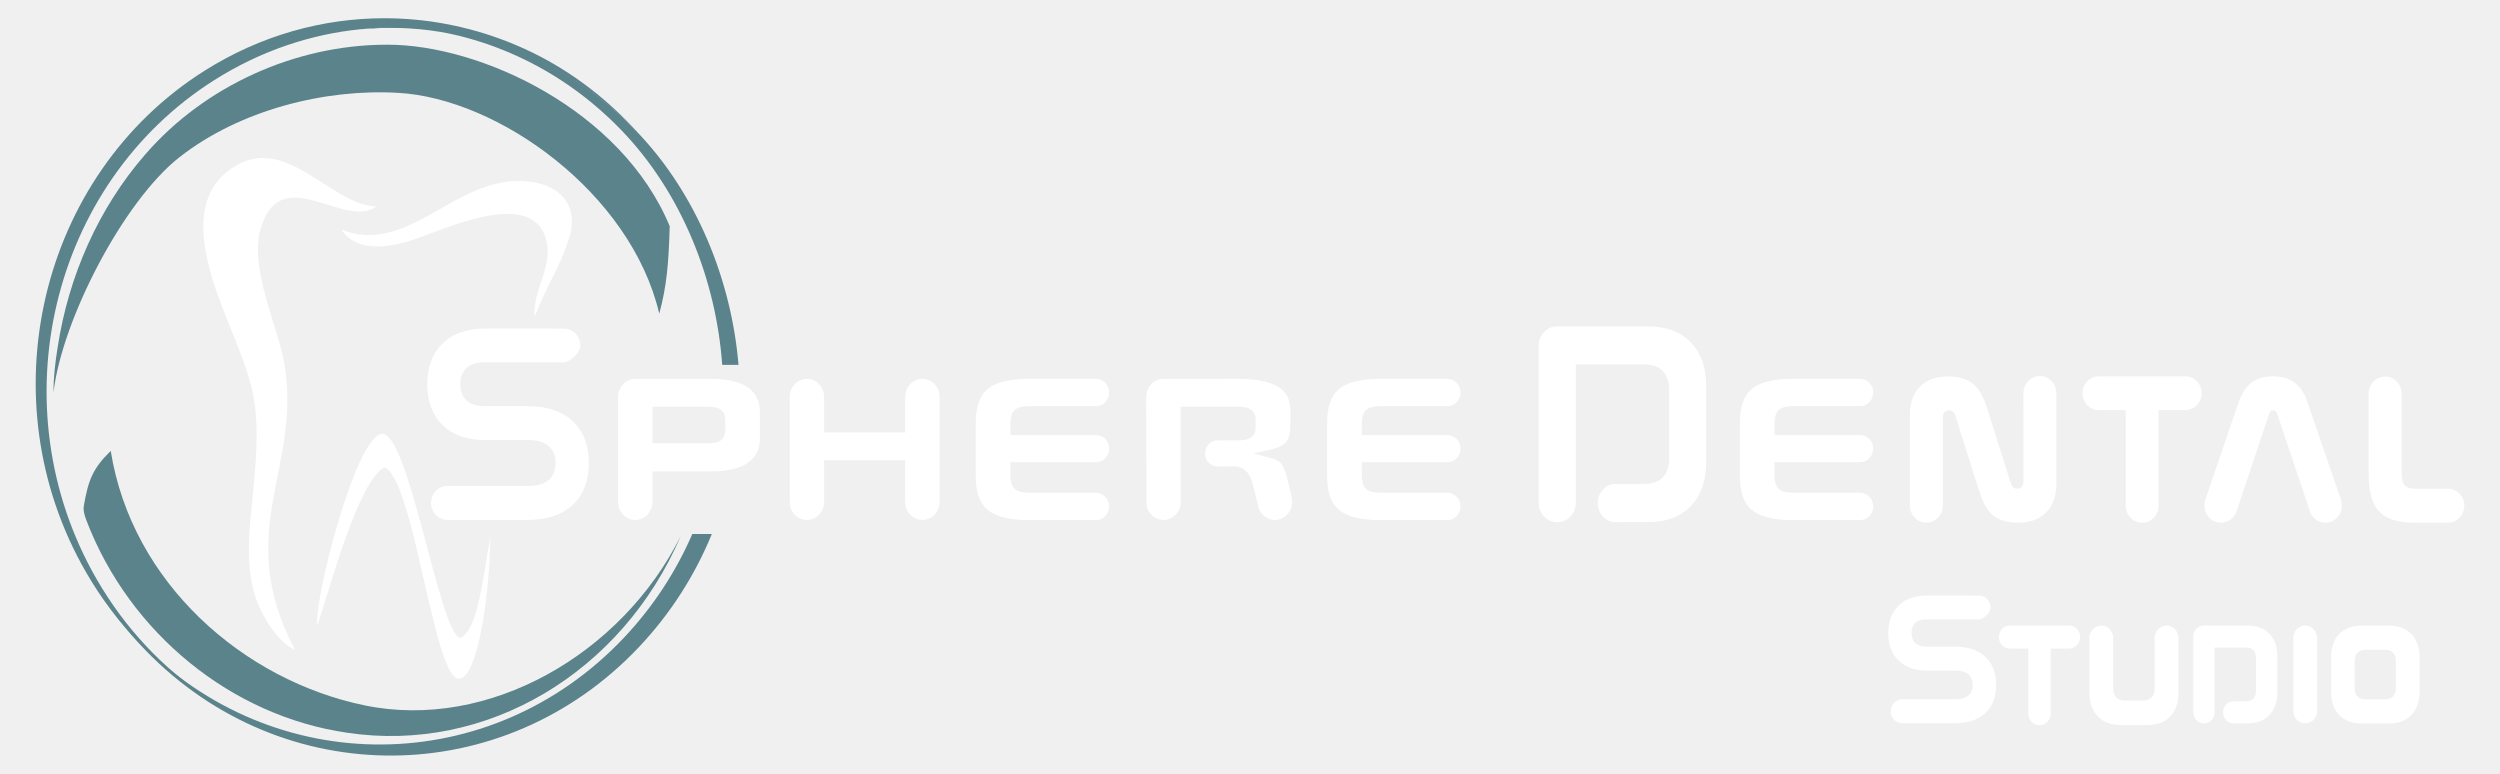
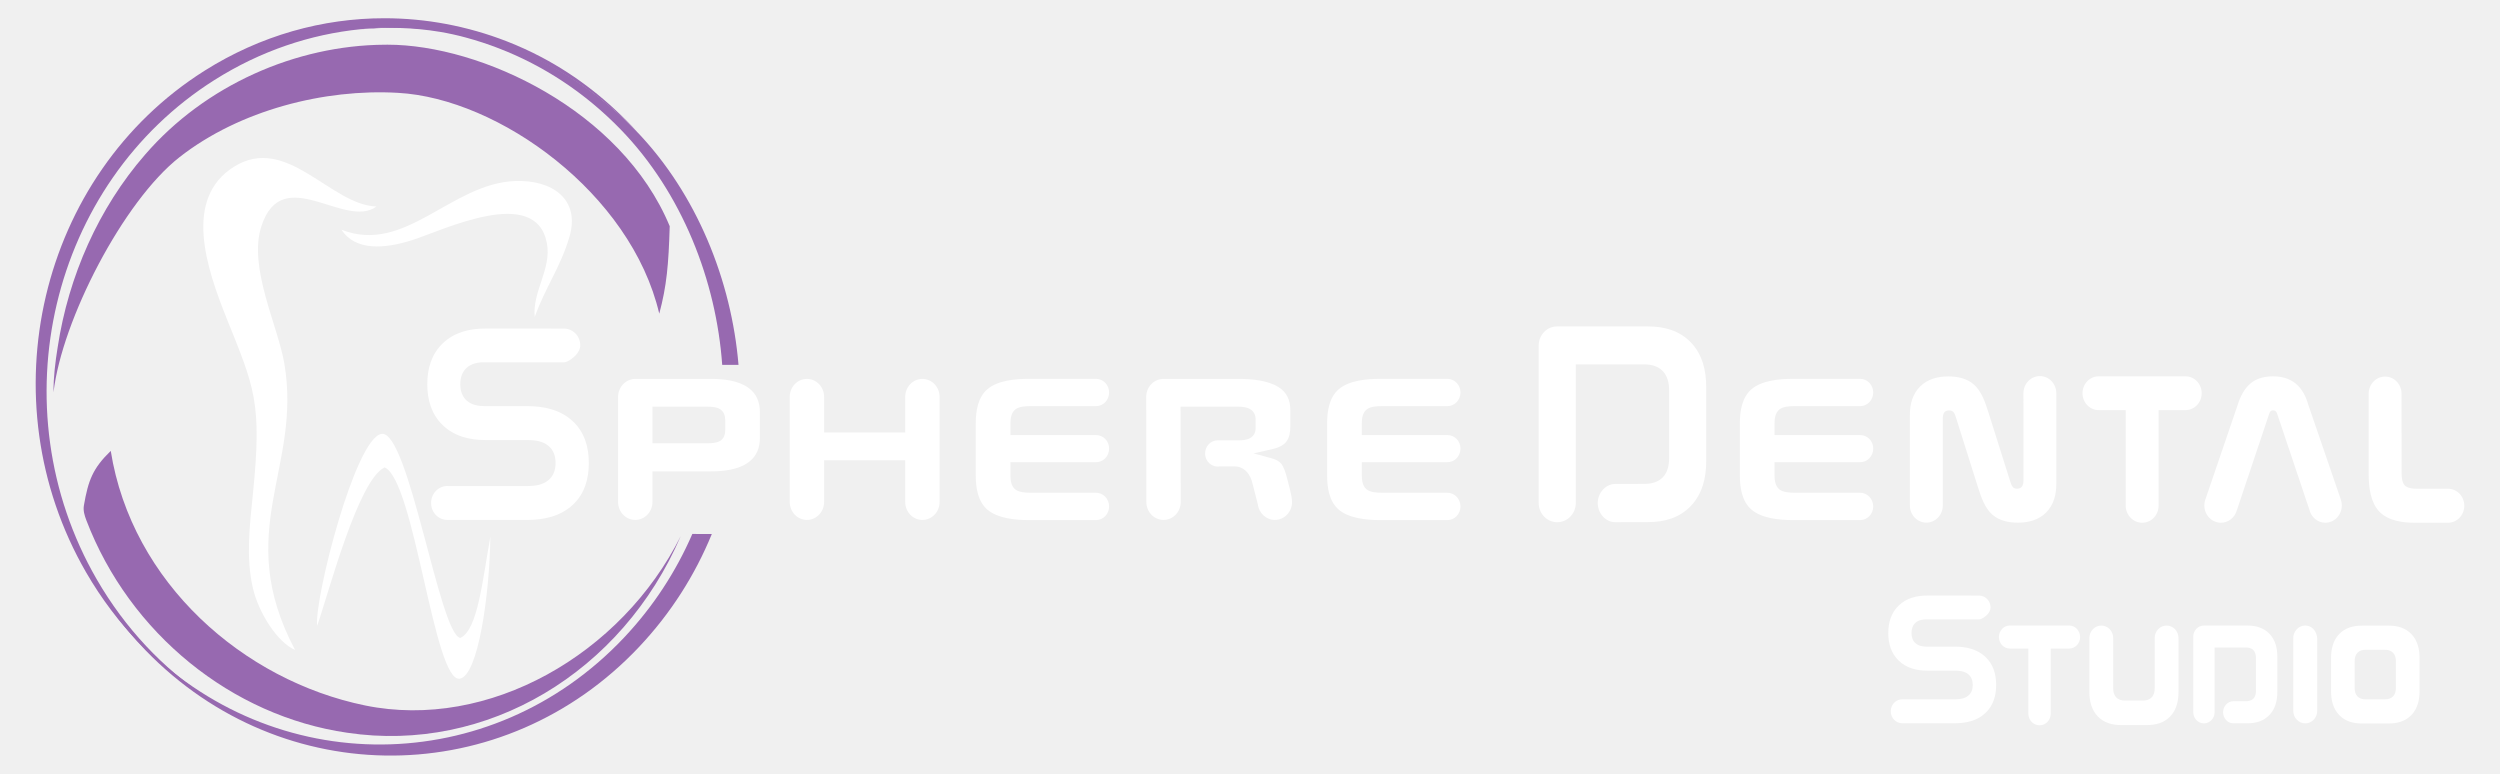
<svg xmlns="http://www.w3.org/2000/svg" version="1.1" id="Logo_1_" x="0px" y="0px" width="210px" height="65px" viewBox="0 0 210 65" enable-background="new 0 0 210 65" xml:space="preserve">
+   <rect id="Background" display="none" fill="#7F7777" width="210" height="65" />
+   <g id="Esfera_2_">
+     <path fill="#9769B0" d="M30.319,2.461c2.209-0.209,4.439-0.15,6.629,0.213c0.731,0.123,1.451,0.28,2.165,0.475   c0.952,0.258,1.896,0.564,2.823,0.926c3.717,1.44,7.203,3.709,10.209,6.809c5.172,5.336,8.022,12.736,8.52,19.766h1.369v-0.01   c-0.585-7.003-3.473-14.357-8.631-19.679c-3.963-4.088-8.751-6.754-13.796-8.002C38.6,2.709,37.578,2.52,36.547,2.4   c-0.936-0.102-1.879-0.152-2.818-0.152C32.592,2.248,31.452,2.32,30.319,2.461" />
+     <path fill="#9769B0" d="M17.163,5.953C3.305,14.71-1.146,33.562,7.223,48.061c2.594,4.492,6.113,8.039,10.146,10.535   c-3.66-2.447-6.85-5.787-9.248-9.941C-0.213,34.215,4.217,15.438,18.02,6.718c7.725-4.882,16.742-5.579,24.652-2.716   c0.988,0.357,1.961,0.771,2.912,1.24c2.926,1.451,5.588,3.443,7.908,5.809c-2.305-2.533-5.008-4.664-7.994-6.242   c-0.967-0.51-1.957-0.961-2.968-1.353c-3.271-1.267-6.743-1.924-10.242-1.924C27.127,1.532,21.901,2.959,17.163,5.953" />
+     <path fill="#9769B0" d="M58.155,44.855C56.79,48,54.88,50.949,52.427,53.55c-11.183,11.867-29.442,12-40.782,0.302   c-0.793-0.816-1.53-1.672-2.211-2.556c0.844,1.164,1.776,2.281,2.802,3.34c11.529,11.894,30.089,11.759,41.457-0.305   c2.672-2.834,4.7-6.052,6.1-9.474l-1.365-0.004h-0.273V44.855z" />
+     <path fill="#9769B0" d="M32.313,3.756c-7.467,0.045-15.09,3.409-20.122,9.229C8.286,17.467,5.752,23.192,4.844,29.17   c-0.2,1.239-0.358,2.52-0.348,3.781c0.712-6.08,5.869-16.049,10.572-19.74c5.059-3.969,12.211-5.77,18.361-5.412   c8.475,0.466,19.586,8.453,21.949,18.55c0.627-2.337,0.783-4.124,0.878-7.348c-4.047-9.75-15.87-15.247-23.691-15.247   C32.48,3.754,32.397,3.755,32.313,3.756" />
+     <path fill="#9769B0" d="M7.047,42.459c-0.075,0.424,0.057,0.842,0.203,1.234c3.637,9.524,12.221,16.459,21.921,17.858   c11.716,1.755,23.095-5.057,28.015-16.532c-4.976,9.967-16.168,16.362-26.52,14.239c-10.227-2.098-19.6-10.299-21.363-21.383   C7.792,39.342,7.412,40.348,7.047,42.459" />
+   </g>
  <g id="Logo_3_">
    <g id="Letras_2_">
-       <path fill-rule="evenodd" clip-rule="evenodd" fill="#FFFFFF" d="M193.983,42.795l-2.676-7.967    c-0.029-0.096-0.075-0.213-0.145-0.279c-0.064-0.059-0.14-0.08-0.223-0.08c-0.08,0-0.146,0.016-0.212,0.08    c-0.065,0.061-0.11,0.191-0.134,0.277l-0.004,0.01l-2.691,8.021c-0.172,0.623-0.718,1.053-1.338,1.053    c-0.77,0-1.393-0.654-1.393-1.457c0-0.193,0.037-0.383,0.108-0.561l2.698-7.895c0.215-0.68,0.551-1.363,1.102-1.812    c0.531-0.431,1.202-0.572,1.863-0.572c0.68,0,1.345,0.158,1.893,0.6c0.547,0.447,0.872,1.09,1.064,1.775l2.734,7.965    c0.059,0.16,0.086,0.334,0.086,0.506c0,0.801-0.619,1.451-1.385,1.451C194.69,43.91,194.132,43.447,193.983,42.795" />
-       <path fill-rule="evenodd" clip-rule="evenodd" fill="#FFFFFF" d="M205.635,41.053c0.756,0,1.366,0.641,1.366,1.43    c0,0.787-0.612,1.426-1.366,1.426h-2.799c-1.001,0-2.227-0.158-2.97-0.932c-0.743-0.777-0.897-2.053-0.897-3.104    c0-2.266-0.002-4.531-0.002-6.796c0-0.8,0.617-1.444,1.382-1.444c0.763,0,1.382,0.645,1.382,1.444    c0,2.216,0.002,4.431,0.002,6.646c0,0.324,0.033,0.812,0.267,1.051c0.238,0.244,0.706,0.281,1.021,0.281    C203.891,41.055,204.762,41.053,205.635,41.053" />
-       <path fill-rule="evenodd" clip-rule="evenodd" fill="#FFFFFF" d="M157.35,42.541c0,0.633-0.49,1.146-1.095,1.146h-5.691    c-1.068,0-2.573-0.137-3.439-0.877c-0.796-0.68-0.976-1.834-0.976-2.85v-4.43c0-1.012,0.186-2.156,0.976-2.834    c0.866-0.744,2.367-0.871,3.439-0.871h5.691c0.604-0.002,1.095,0.513,1.095,1.146c0,0.632-0.49,1.146-1.095,1.146h-5.526    c-0.391,0-0.949,0.024-1.271,0.289c-0.326,0.27-0.397,0.738-0.397,1.15v0.992h7.195c0.604,0,1.095,0.5,1.095,1.133    c0,0.648-0.512,1.164-1.131,1.145h-7.159v1.109c0,0.408,0.065,0.896,0.394,1.166c0.318,0.262,0.887,0.289,1.275,0.289h5.49    C156.838,41.377,157.35,41.893,157.35,42.541" />
-       <path fill-rule="evenodd" clip-rule="evenodd" fill="#FFFFFF" d="M132.365,30.607l0.002,11.645c0,0.896-0.706,1.615-1.56,1.615    c-0.855,0-1.555-0.725-1.557-1.617l-0.001-1.426V29.033c0-0.891,0.69-1.613,1.542-1.613h7.656c1.328,0,2.619,0.336,3.584,1.34    c0.969,1.002,1.291,2.35,1.291,3.738v6.258c0,1.393-0.328,2.734-1.291,3.746c-0.965,1.014-2.248,1.355-3.584,1.355l-2.773,0.006    c-0.82,0-1.463-0.766-1.463-1.605c0-0.855,0.66-1.609,1.49-1.609l2.42-0.002c0.559,0,1.141-0.125,1.553-0.551    c0.411-0.424,0.533-1.023,0.533-1.607v-5.697c0-0.591-0.125-1.197-0.539-1.627c-0.414-0.428-0.985-0.557-1.547-0.557H132.365z" />
-       <path fill-rule="evenodd" clip-rule="evenodd" fill="#FFFFFF" d="M172.731,40.67c0,0.896-0.225,1.744-0.855,2.379    c-0.643,0.645-1.504,0.855-2.371,0.855c-0.759,0-1.553-0.152-2.149-0.676c-0.631-0.553-0.952-1.486-1.202-2.281l-1.792-5.682    c-0.056-0.182-0.149-0.514-0.274-0.652c-0.096-0.105-0.229-0.137-0.362-0.137c-0.146,0-0.298,0.031-0.398,0.152    c-0.109,0.135-0.134,0.342-0.134,0.512c0,2.439,0,4.879,0,7.32c0,0.797-0.619,1.443-1.382,1.443s-1.383-0.646-1.383-1.443v-7.629    c0-0.891,0.228-1.734,0.858-2.361c0.643-0.641,1.505-0.85,2.369-0.85c0.76,0,1.552,0.156,2.148,0.679    c0.631,0.552,0.953,1.485,1.204,2.28l1.791,5.672c0.058,0.182,0.15,0.525,0.277,0.664c0.094,0.104,0.227,0.135,0.362,0.135    c0.148,0,0.293-0.037,0.393-0.162c0.111-0.139,0.139-0.344,0.139-0.518c0-2.445-0.002-4.889-0.002-7.334    c0-0.798,0.619-1.444,1.381-1.444c0.764,0,1.381,0.646,1.381,1.444C172.729,35.582,172.731,38.127,172.731,40.67" />
-       <path fill-rule="evenodd" clip-rule="evenodd" fill="#FFFFFF" d="M53.393,31.828c-0.811-0.012-1.475,0.672-1.475,1.521v8.816    c0,0.832,0.646,1.51,1.445,1.51c0.797,0,1.443-0.678,1.443-1.51v-2.57h4.951c1.012,0,2.25-0.135,3.104-0.754    c0.691-0.502,0.97-1.207,0.97-2.074v-2.129c0-0.864-0.277-1.566-0.968-2.065c-0.856-0.616-2.097-0.745-3.106-0.745H53.393z     M54.807,34.162h4.609c0.34,0,0.799,0.023,1.092,0.223c0.303,0.205,0.412,0.551,0.412,0.914v0.826c0,0.359-0.109,0.707-0.41,0.9    c-0.289,0.189-0.759,0.211-1.094,0.211h-4.609V34.162z" />
-       <path fill-rule="evenodd" clip-rule="evenodd" fill="#FFFFFF" d="M122.68,42.541c0,0.633-0.492,1.146-1.095,1.146h-5.691    c-1.07,0-2.575-0.137-3.44-0.877c-0.795-0.68-0.975-1.834-0.975-2.85v-4.43c0-1.012,0.186-2.156,0.975-2.834    c0.867-0.744,2.369-0.871,3.44-0.871h5.691c0.603-0.002,1.095,0.513,1.095,1.146c0,0.632-0.492,1.146-1.095,1.146h-5.526    c-0.392,0-0.951,0.024-1.271,0.289c-0.328,0.27-0.396,0.738-0.396,1.15v0.992h7.194c0.603,0,1.095,0.5,1.095,1.133    c0,0.648-0.512,1.164-1.133,1.145h-7.156v1.109c0,0.408,0.065,0.896,0.393,1.166c0.318,0.262,0.887,0.289,1.275,0.289h5.488    C122.168,41.377,122.68,41.893,122.68,42.541" />
-       <path fill-rule="evenodd" clip-rule="evenodd" fill="#FFFFFF" d="M99.182,42.164c0.002,0.834-0.648,1.51-1.443,1.51    c-0.794,0-1.434-0.662-1.445-1.486l-0.012-8.873c0.014-0.844,0.688-1.518,1.496-1.486l6.275-0.002c1.044,0,2.43,0.109,3.345,0.69    c0.69,0.438,0.988,1.079,0.988,1.921v1.402c0,0.43-0.067,0.936-0.345,1.275c-0.284,0.354-0.773,0.527-1.189,0.619l-1.555,0.348    l1.537,0.42c0.271,0.072,0.557,0.197,0.756,0.412c0.221,0.236,0.381,0.73,0.469,1.043c0.135,0.566,0.474,1.664,0.474,2.207    c0,0.834-0.647,1.51-1.444,1.51c-0.734,0-1.342-0.572-1.433-1.318l-0.429-1.676c-0.083-0.393-0.242-0.775-0.521-1.068    c-0.273-0.283-0.609-0.434-0.996-0.434h-1.26c-0.639,0.105-1.221-0.408-1.221-1.088c0-0.609,0.471-1.102,1.054-1.102    c0.581,0,1.162,0.002,1.743,0.002c0.325,0,0.721-0.029,1.006-0.203c0.293-0.172,0.441-0.473,0.441-0.826v-0.732    c0-0.359-0.145-0.662-0.441-0.848c-0.289-0.182-0.676-0.219-1.006-0.219h-4.859L99.182,42.164z" />
-       <path fill-rule="evenodd" clip-rule="evenodd" fill="#FFFFFF" d="M93.165,42.541c0,0.633-0.491,1.146-1.095,1.146h-5.69    c-1.068,0-2.574-0.137-3.439-0.877c-0.797-0.68-0.977-1.834-0.977-2.85v-4.43c0-1.012,0.186-2.156,0.977-2.834    c0.865-0.744,2.368-0.871,3.439-0.871h5.69c0.604-0.002,1.095,0.513,1.095,1.146c0,0.632-0.491,1.146-1.095,1.146h-5.524    c-0.393,0-0.953,0.024-1.271,0.289c-0.328,0.27-0.398,0.738-0.398,1.15v0.992h7.194c0.604,0,1.095,0.5,1.095,1.133    c0,0.648-0.512,1.164-1.131,1.145h-7.158v1.109c0,0.408,0.064,0.896,0.393,1.166c0.319,0.262,0.888,0.289,1.277,0.289h5.488    C92.653,41.377,93.165,41.893,93.165,42.541" />
-       <path fill-rule="evenodd" clip-rule="evenodd" fill="#FFFFFF" d="M69.226,42.164c0,0.834-0.647,1.51-1.444,1.51    c-0.798,0-1.444-0.676-1.444-1.51v-8.771c-0.028-0.857,0.626-1.566,1.444-1.566c0.797,0,1.444,0.676,1.444,1.51v2.99h6.812V33.39    c-0.026-0.856,0.626-1.563,1.443-1.563c0.798,0,1.445,0.676,1.445,1.51v8.828c0,0.834-0.647,1.51-1.445,1.51    c-0.797,0-1.443-0.676-1.443-1.51V38.66h-6.812V42.164z" />
-       <path fill-rule="evenodd" clip-rule="evenodd" fill="#FFFFFF" d="M48.741,29.012c0-0.803-0.637-1.428-1.406-1.412l-6.574-0.002    c-1.303-0.002-2.598,0.304-3.58,1.253c-0.941,0.911-1.289,2.112-1.289,3.43c0,1.313,0.35,2.513,1.289,3.425    c0.98,0.949,2.277,1.258,3.58,1.258h3.604c0.572,0,1.207,0.094,1.674,0.461c0.455,0.359,0.63,0.889,0.63,1.469    c0,0.578-0.179,1.1-0.628,1.459c-0.469,0.377-1.101,0.473-1.676,0.473h-6.727l-0.006-0.002c-0.775-0.029-1.42,0.611-1.42,1.426    c0,0.803,0.623,1.434,1.391,1.424h6.682c1.369,0,2.78-0.289,3.83-1.27c0.986-0.922,1.346-2.156,1.346-3.51    c0-1.352-0.359-2.588-1.346-3.51c-1.05-0.98-2.461-1.27-3.83-1.27h-3.588c-0.518,0-1.073-0.099-1.483-0.455    c-0.399-0.35-0.55-0.849-0.55-1.378c0-0.536,0.146-1.04,0.548-1.397c0.409-0.361,0.974-0.465,1.485-0.45h6.695    c0.297,0,0.811-0.411,1.003-0.63C48.581,29.588,48.741,29.312,48.741,29.012" />
-       <path fill-rule="evenodd" clip-rule="evenodd" fill="#FFFFFF" d="M181.325,34.449l-0.002,8.004    c0.008,0.807-0.607,1.457-1.379,1.457c-0.764,0-1.383-0.648-1.383-1.445v-8.016c-0.758,0-1.518,0-2.275,0    c-0.748,0-1.357-0.635-1.357-1.418c0-0.785,0.609-1.42,1.357-1.42c2.434,0,4.865,0,7.3,0c0.748,0,1.356,0.635,1.356,1.42    c0,0.783-0.608,1.418-1.356,1.418C182.831,34.449,182.079,34.449,181.325,34.449" />
-       <path fill-rule="evenodd" clip-rule="evenodd" fill="#FFFFFF" d="M167.677,57.535c0-0.914-0.245-1.742-0.907-2.363    c-0.703-0.658-1.648-0.854-2.565-0.854h-2.364c-0.327,0-0.678-0.061-0.937-0.285c-0.247-0.217-0.339-0.527-0.339-0.855    c0-0.332,0.09-0.648,0.339-0.869c0.257-0.227,0.614-0.289,0.937-0.281h4.41c0.218,0,0.569-0.275,0.71-0.438    c0.136-0.154,0.244-0.352,0.244-0.566c0-0.566-0.449-1.008-0.991-0.996l-4.33-0.002c-0.875,0-1.744,0.207-2.4,0.844    c-0.635,0.613-0.87,1.424-0.87,2.309s0.237,1.691,0.87,2.307c0.656,0.637,1.525,0.846,2.4,0.846h2.374    c0.362,0,0.769,0.057,1.063,0.291c0.283,0.223,0.389,0.553,0.389,0.914c0,0.359-0.107,0.682-0.389,0.906    c-0.295,0.238-0.7,0.297-1.063,0.297h-4.433c-0.549-0.02-1.003,0.432-1.003,1.006c0,0.566,0.44,1.012,0.981,1.006h4.401    c0.917,0,1.862-0.195,2.565-0.854C167.434,59.277,167.677,58.447,167.677,57.535" />
-       <path fill-rule="evenodd" clip-rule="evenodd" fill="#FFFFFF" d="M197.792,55.531v2.264c0,0.258,0.056,0.514,0.233,0.699    c0.182,0.189,0.422,0.248,0.671,0.248h1.653c0.25,0,0.49-0.059,0.671-0.248c0.179-0.186,0.235-0.441,0.235-0.699v-2.264    c0-0.256-0.057-0.51-0.235-0.697c-0.181-0.191-0.421-0.25-0.671-0.25h-1.653c-0.249,0-0.489,0.059-0.671,0.25    C197.848,55.021,197.792,55.275,197.792,55.531 M198.392,52.553h2.264c0.704,0,1.392,0.176,1.903,0.711    c0.512,0.537,0.682,1.256,0.682,1.992v2.818c0,0.734-0.17,1.453-0.682,1.988c-0.512,0.537-1.199,0.711-1.903,0.711h-2.264    c-0.705,0-1.394-0.174-1.903-0.711c-0.513-0.535-0.68-1.254-0.68-1.988v-2.818c0-0.736,0.167-1.455,0.68-1.992    C196.999,52.729,197.687,52.553,198.392,52.553" />
-       <path fill-rule="evenodd" clip-rule="evenodd" fill="#FFFFFF" d="M192.635,53.689c-0.047-0.609,0.419-1.145,1.006-1.145    c0.596,0,0.999,0.535,1.006,1.135v6.033c0,0.58-0.451,1.051-1.006,1.051c-0.553,0-1.006-0.471-1.006-1.051V53.689z" />
-       <path fill-rule="evenodd" clip-rule="evenodd" fill="#FFFFFF" d="M186.028,54.395v5.439c0,0.514-0.406,0.93-0.896,0.93    c-0.492,0-0.896-0.418-0.896-0.932l-0.002-0.684V53.48c0-0.514,0.399-0.932,0.891-0.932h3.681c0.677,0,1.333,0.178,1.827,0.689    c0.492,0.512,0.662,1.195,0.662,1.908v3.008c0,0.709-0.172,1.391-0.662,1.906c-0.494,0.518-1.146,0.699-1.827,0.699h-1.216    c-0.475,0.004-0.851-0.434-0.851-0.926c0-0.496,0.384-0.928,0.863-0.928h1.044c0.227-0.002,0.476-0.047,0.643-0.221    c0.168-0.174,0.212-0.426,0.212-0.662v-2.736c0-0.24-0.047-0.496-0.216-0.674c-0.168-0.172-0.41-0.219-0.639-0.219H186.028z" />
-       <path fill-rule="evenodd" clip-rule="evenodd" fill="#FFFFFF" d="M172.263,54.48l-0.002,5.455c0.006,0.549-0.413,0.992-0.94,0.992    c-0.519,0-0.941-0.439-0.941-0.986V54.48c-0.514,0-1.032,0-1.549,0c-0.512,0-0.924-0.432-0.924-0.965    c0-0.537,0.412-0.971,0.924-0.971h4.973c0.511,0,0.924,0.434,0.924,0.971c0,0.533-0.413,0.965-0.924,0.965    C173.29,54.48,172.776,54.48,172.263,54.48" />
-       <path fill-rule="evenodd" clip-rule="evenodd" fill="#FFFFFF" d="M181.993,52.547c0.553,0,1.001,0.471,1.001,1.047l0.001,4.525    c0,0.758-0.169,1.506-0.694,2.057c-0.524,0.551-1.232,0.73-1.954,0.73h-2.174c-0.725,0-1.438-0.18-1.964-0.732    c-0.528-0.551-0.702-1.293-0.702-2.055v-4.525c0-0.576,0.447-1.047,1.002-1.047c0.553,0,0.999,0.471,0.999,1.047v4.238    c0,0.275,0.065,0.545,0.256,0.746c0.191,0.199,0.45,0.268,0.713,0.268h1.55c0.265,0,0.521-0.068,0.713-0.268    c0.191-0.201,0.254-0.471,0.254-0.746v-4.238C180.991,53.018,181.44,52.547,181.993,52.547" />
+       <path fill="#FFFFFF" d="M193.982,42.795l-2.676-7.967c-0.029-0.096-0.074-0.213-0.145-0.279c-0.064-0.059-0.141-0.08-0.223-0.08    c-0.08,0-0.146,0.016-0.213,0.08c-0.064,0.061-0.109,0.191-0.134,0.277l-0.004,0.01l-2.69,8.021    c-0.172,0.623-0.719,1.053-1.338,1.053c-0.771,0-1.394-0.654-1.394-1.457c0-0.193,0.037-0.383,0.108-0.561l2.697-7.896    c0.215-0.681,0.551-1.363,1.103-1.812c0.53-0.431,1.202-0.572,1.862-0.572c0.681,0,1.346,0.158,1.894,0.6    c0.547,0.447,0.872,1.09,1.063,1.775l2.734,7.965c0.059,0.16,0.086,0.334,0.086,0.506c0,0.801-0.619,1.451-1.385,1.451    C194.689,43.91,194.132,43.447,193.982,42.795" />
+       <path fill="#FFFFFF" d="M205.635,41.053c0.756,0,1.366,0.641,1.366,1.43c0,0.787-0.612,1.427-1.366,1.427h-2.799    c-1.001,0-2.227-0.158-2.97-0.933c-0.743-0.776-0.897-2.053-0.897-3.104c0-2.266-0.002-4.531-0.002-6.796    c0-0.8,0.617-1.444,1.383-1.444c0.762,0,1.381,0.645,1.381,1.444c0,2.216,0.002,4.431,0.002,6.646    c0,0.324,0.033,0.812,0.268,1.051c0.238,0.244,0.706,0.281,1.021,0.281C203.891,41.055,204.762,41.053,205.635,41.053" />
+       <path fill="#FFFFFF" d="M157.35,42.541c0,0.633-0.49,1.146-1.095,1.146h-5.69c-1.068,0-2.573-0.138-3.439-0.877    c-0.796-0.681-0.977-1.834-0.977-2.851v-4.431c0-1.012,0.187-2.155,0.977-2.833c0.866-0.744,2.367-0.871,3.439-0.871h5.69    c0.604-0.002,1.095,0.513,1.095,1.146c0,0.632-0.49,1.146-1.095,1.146h-5.526c-0.391,0-0.949,0.023-1.271,0.289    c-0.326,0.27-0.397,0.738-0.397,1.15v0.991h7.195c0.604,0,1.096,0.5,1.096,1.134c0,0.647-0.513,1.164-1.131,1.145h-7.16v1.109    c0,0.407,0.065,0.896,0.395,1.166c0.318,0.262,0.887,0.289,1.275,0.289h5.49C156.838,41.377,157.35,41.893,157.35,42.541" />
+       <path fill="#FFFFFF" d="M132.365,30.607l0.002,11.645c0,0.896-0.706,1.615-1.561,1.615s-1.555-0.725-1.557-1.617l-0.001-1.426    V29.033c0-0.891,0.69-1.613,1.542-1.613h7.656c1.328,0,2.619,0.336,3.584,1.34c0.969,1.002,1.291,2.35,1.291,3.738v6.258    c0,1.393-0.328,2.734-1.291,3.746c-0.965,1.014-2.248,1.355-3.584,1.355l-2.773,0.006c-0.82,0-1.463-0.766-1.463-1.605    c0-0.855,0.66-1.609,1.49-1.609l2.42-0.002c0.559,0,1.141-0.125,1.553-0.551c0.411-0.424,0.533-1.022,0.533-1.606v-5.697    c0-0.591-0.125-1.197-0.539-1.627c-0.414-0.428-0.984-0.557-1.547-0.557L132.365,30.607L132.365,30.607z" />
+       <path fill="#FFFFFF" d="M172.73,40.67c0,0.896-0.225,1.744-0.854,2.379c-0.644,0.645-1.504,0.855-2.371,0.855    c-0.759,0-1.553-0.152-2.149-0.676c-0.631-0.554-0.951-1.486-1.201-2.281l-1.793-5.682c-0.055-0.183-0.148-0.515-0.273-0.652    c-0.096-0.105-0.229-0.137-0.361-0.137c-0.146,0-0.299,0.03-0.398,0.151c-0.109,0.136-0.135,0.343-0.135,0.513    c0,2.438,0,4.879,0,7.319c0,0.797-0.618,1.442-1.381,1.442c-0.764,0-1.383-0.646-1.383-1.442v-7.629    c0-0.892,0.228-1.733,0.857-2.361c0.643-0.641,1.505-0.85,2.369-0.85c0.76,0,1.552,0.156,2.148,0.679    c0.631,0.552,0.952,1.485,1.203,2.28l1.791,5.672c0.059,0.183,0.15,0.524,0.277,0.664c0.094,0.104,0.227,0.135,0.361,0.135    c0.148,0,0.293-0.036,0.394-0.161c0.11-0.14,0.14-0.345,0.14-0.519c0-2.445-0.003-4.89-0.003-7.334    c0-0.798,0.619-1.444,1.382-1.444c0.764,0,1.381,0.646,1.381,1.444C172.729,35.582,172.73,38.127,172.73,40.67" />
+       <path fill="#FFFFFF" d="M53.393,31.828c-0.811-0.012-1.475,0.672-1.475,1.521v8.815c0,0.832,0.646,1.51,1.445,1.51    c0.797,0,1.443-0.678,1.443-1.51v-2.569h4.951c1.012,0,2.25-0.136,3.104-0.755c0.691-0.502,0.97-1.207,0.97-2.073v-2.129    c0-0.865-0.277-1.566-0.968-2.065c-0.856-0.616-2.097-0.745-3.106-0.745H53.393z M54.807,34.162h4.609    c0.34,0,0.799,0.023,1.092,0.223c0.303,0.205,0.412,0.551,0.412,0.914v0.826c0,0.359-0.109,0.707-0.41,0.9    c-0.289,0.188-0.759,0.211-1.094,0.211h-4.609V34.162L54.807,34.162z" />
+       <path fill="#FFFFFF" d="M122.68,42.541c0,0.633-0.492,1.146-1.095,1.146h-5.69c-1.07,0-2.576-0.138-3.44-0.877    c-0.795-0.681-0.976-1.834-0.976-2.851v-4.431c0-1.012,0.187-2.155,0.976-2.833c0.866-0.744,2.369-0.871,3.44-0.871h5.69    c0.603-0.002,1.095,0.513,1.095,1.146c0,0.632-0.492,1.146-1.095,1.146h-5.526c-0.392,0-0.951,0.023-1.271,0.289    c-0.328,0.27-0.396,0.738-0.396,1.15v0.991h7.193c0.604,0,1.096,0.5,1.096,1.134c0,0.647-0.513,1.164-1.134,1.145h-7.155v1.109    c0,0.407,0.064,0.896,0.393,1.166c0.318,0.262,0.887,0.289,1.275,0.289h5.487C122.168,41.377,122.68,41.893,122.68,42.541" />
+       <path fill="#FFFFFF" d="M99.182,42.164c0.002,0.834-0.648,1.51-1.443,1.51c-0.794,0-1.434-0.662-1.445-1.486l-0.012-8.873    c0.014-0.843,0.688-1.518,1.496-1.485l6.275-0.002c1.044,0,2.429,0.109,3.345,0.69c0.689,0.438,0.988,1.079,0.988,1.92v1.402    c0,0.43-0.068,0.936-0.346,1.275c-0.284,0.354-0.773,0.527-1.189,0.619l-1.555,0.348l1.537,0.42    c0.271,0.072,0.557,0.197,0.756,0.412c0.221,0.236,0.381,0.73,0.469,1.043c0.135,0.566,0.475,1.664,0.475,2.207    c0,0.834-0.647,1.51-1.444,1.51c-0.733,0-1.342-0.572-1.433-1.318l-0.429-1.676c-0.083-0.393-0.242-0.775-0.521-1.068    c-0.273-0.282-0.609-0.434-0.996-0.434h-1.26c-0.639,0.105-1.221-0.408-1.221-1.088c0-0.609,0.471-1.102,1.054-1.102    c0.581,0,1.162,0.002,1.743,0.002c0.325,0,0.721-0.029,1.006-0.203c0.293-0.172,0.441-0.473,0.441-0.826v-0.732    c0-0.358-0.145-0.662-0.441-0.848c-0.289-0.182-0.676-0.219-1.006-0.219h-4.859L99.182,42.164z" />
+       <path fill="#FFFFFF" d="M93.165,42.541c0,0.633-0.491,1.146-1.095,1.146h-5.69c-1.068,0-2.574-0.138-3.439-0.877    c-0.797-0.681-0.977-1.834-0.977-2.851v-4.431c0-1.012,0.186-2.155,0.977-2.833c0.865-0.744,2.368-0.871,3.439-0.871h5.69    c0.604-0.002,1.095,0.513,1.095,1.146c0,0.632-0.491,1.146-1.095,1.146h-5.524c-0.393,0-0.953,0.023-1.271,0.289    c-0.328,0.27-0.398,0.738-0.398,1.15v0.991h7.194c0.604,0,1.095,0.5,1.095,1.134c0,0.647-0.512,1.164-1.131,1.145h-7.158v1.109    c0,0.407,0.064,0.896,0.393,1.166c0.319,0.262,0.888,0.289,1.277,0.289h5.488C92.653,41.377,93.165,41.893,93.165,42.541" />
+       <path fill="#FFFFFF" d="M69.226,42.164c0,0.834-0.647,1.51-1.444,1.51c-0.798,0-1.444-0.676-1.444-1.51v-8.771    c-0.028-0.856,0.626-1.565,1.444-1.565c0.797,0,1.444,0.676,1.444,1.51v2.99h6.812v-2.937c-0.026-0.856,0.626-1.563,1.443-1.563    c0.798,0,1.445,0.676,1.445,1.51v8.828c0,0.834-0.647,1.51-1.445,1.51c-0.797,0-1.443-0.676-1.443-1.51V38.66h-6.812V42.164z" />
+       <path fill="#FFFFFF" d="M48.741,29.012c0-0.803-0.637-1.428-1.406-1.412l-6.574-0.002c-1.303-0.002-2.598,0.304-3.58,1.253    c-0.941,0.911-1.289,2.112-1.289,3.43c0,1.312,0.35,2.513,1.289,3.425c0.98,0.948,2.277,1.258,3.58,1.258h3.604    c0.572,0,1.207,0.095,1.674,0.461c0.455,0.359,0.63,0.89,0.63,1.47c0,0.578-0.179,1.1-0.628,1.459    c-0.469,0.377-1.101,0.473-1.676,0.473h-6.727l-0.006-0.002c-0.775-0.029-1.42,0.611-1.42,1.426c0,0.803,0.623,1.434,1.391,1.424    h6.682c1.369,0,2.78-0.289,3.83-1.27c0.986-0.922,1.346-2.156,1.346-3.51c0-1.353-0.359-2.588-1.346-3.511    c-1.05-0.979-2.461-1.27-3.83-1.27h-3.588c-0.518,0-1.073-0.099-1.483-0.455c-0.399-0.351-0.55-0.849-0.55-1.378    c0-0.536,0.146-1.04,0.548-1.397c0.409-0.361,0.974-0.465,1.485-0.45h6.695c0.297,0,0.811-0.411,1.003-0.63    C48.581,29.588,48.741,29.312,48.741,29.012" />
+       <path fill="#FFFFFF" d="M181.325,34.449l-0.002,8.004c0.008,0.807-0.607,1.457-1.38,1.457c-0.764,0-1.383-0.648-1.383-1.445    v-8.016c-0.758,0-1.518,0-2.274,0c-0.748,0-1.356-0.635-1.356-1.418c0-0.785,0.608-1.42,1.356-1.42c2.435,0,4.864,0,7.3,0    c0.748,0,1.355,0.635,1.355,1.42c0,0.783-0.607,1.418-1.355,1.418C182.831,34.449,182.079,34.449,181.325,34.449" />
+       <path fill="#FFFFFF" d="M167.677,57.535c0-0.914-0.245-1.742-0.907-2.363c-0.703-0.658-1.647-0.854-2.564-0.854h-2.364    c-0.327,0-0.678-0.062-0.937-0.285c-0.247-0.217-0.34-0.527-0.34-0.855c0-0.332,0.09-0.648,0.34-0.869    c0.257-0.227,0.613-0.289,0.937-0.281h4.41c0.218,0,0.569-0.274,0.71-0.438c0.137-0.154,0.244-0.352,0.244-0.566    c0-0.565-0.449-1.008-0.991-0.996l-4.33-0.002c-0.875,0-1.743,0.207-2.399,0.845c-0.635,0.612-0.87,1.424-0.87,2.31    c0,0.885,0.237,1.69,0.87,2.307c0.656,0.637,1.524,0.846,2.399,0.846h2.374c0.362,0,0.77,0.057,1.062,0.291    c0.283,0.223,0.39,0.553,0.39,0.914c0,0.359-0.106,0.682-0.39,0.906c-0.295,0.238-0.699,0.297-1.062,0.297h-4.433    c-0.55-0.02-1.003,0.432-1.003,1.006c0,0.566,0.439,1.012,0.98,1.006h4.401c0.917,0,1.862-0.195,2.565-0.854    C167.434,59.277,167.677,58.447,167.677,57.535" />
+       <path fill="#FFFFFF" d="M197.792,55.531v2.264c0,0.258,0.056,0.514,0.233,0.699c0.182,0.189,0.422,0.248,0.67,0.248h1.654    c0.25,0,0.489-0.059,0.67-0.248c0.18-0.186,0.235-0.441,0.235-0.699v-2.264c0-0.256-0.057-0.51-0.235-0.697    c-0.181-0.191-0.42-0.25-0.67-0.25h-1.654c-0.248,0-0.488,0.059-0.67,0.25C197.848,55.021,197.792,55.275,197.792,55.531     M198.393,52.553h2.264c0.703,0,1.392,0.176,1.902,0.711c0.512,0.537,0.683,1.256,0.683,1.992v2.818    c0,0.734-0.171,1.453-0.683,1.988c-0.512,0.537-1.199,0.711-1.902,0.711h-2.264c-0.705,0-1.395-0.174-1.904-0.711    c-0.512-0.535-0.68-1.254-0.68-1.988v-2.818c0-0.736,0.168-1.455,0.68-1.992C196.999,52.729,197.688,52.553,198.393,52.553" />
+       <path fill="#FFFFFF" d="M192.635,53.689c-0.047-0.609,0.42-1.146,1.006-1.146c0.596,0,1,0.535,1.006,1.136v6.032    c0,0.58-0.451,1.052-1.006,1.052c-0.553,0-1.006-0.472-1.006-1.052V53.689z" />
+       <path fill="#FFFFFF" d="M186.027,54.395v5.439c0,0.514-0.405,0.93-0.896,0.93c-0.491,0-0.896-0.418-0.896-0.932l-0.002-0.684    V53.48c0-0.515,0.398-0.933,0.891-0.933h3.682c0.676,0,1.332,0.179,1.826,0.688c0.492,0.513,0.662,1.195,0.662,1.908v3.008    c0,0.709-0.172,1.392-0.662,1.906c-0.494,0.519-1.146,0.699-1.826,0.699h-1.217c-0.475,0.004-0.851-0.434-0.851-0.926    c0-0.496,0.384-0.928,0.862-0.928h1.045c0.227-0.002,0.476-0.047,0.643-0.221c0.168-0.175,0.212-0.427,0.212-0.662v-2.736    c0-0.24-0.047-0.496-0.216-0.674c-0.168-0.172-0.41-0.219-0.639-0.219h-2.619V54.395z" />
+       <path fill="#FFFFFF" d="M172.264,54.48l-0.002,5.455c0.006,0.549-0.414,0.991-0.941,0.991c-0.519,0-0.94-0.438-0.94-0.985V54.48    c-0.514,0-1.032,0-1.549,0c-0.513,0-0.924-0.433-0.924-0.965c0-0.537,0.411-0.972,0.924-0.972h4.974    c0.51,0,0.924,0.435,0.924,0.972c0,0.532-0.414,0.965-0.924,0.965C173.29,54.48,172.775,54.48,172.264,54.48" />
+       <path fill="#FFFFFF" d="M181.993,52.547c0.553,0,1.001,0.471,1.001,1.047l0.001,4.525c0,0.758-0.169,1.506-0.694,2.057    c-0.523,0.551-1.232,0.73-1.953,0.73h-2.175c-0.725,0-1.438-0.18-1.964-0.732c-0.527-0.551-0.702-1.293-0.702-2.055v-4.525    c0-0.576,0.447-1.047,1.002-1.047c0.554,0,0.999,0.471,0.999,1.047v4.238c0,0.275,0.065,0.545,0.256,0.746    c0.191,0.199,0.45,0.268,0.713,0.268h1.551c0.265,0,0.521-0.068,0.713-0.268c0.191-0.201,0.254-0.471,0.254-0.746v-4.238    C180.991,53.018,181.439,52.547,181.993,52.547" />
    </g>
    <g id="Diente_2_">
-       <path fill-rule="evenodd" clip-rule="evenodd" fill="#FFFFFF" d="M24.782,54.592c-5.278-9.988,0.598-15.225-0.895-24.038    c-0.546-3.221-3.063-8.114-1.925-11.567c1.774-5.383,7.013,0.317,9.665-1.641C27.78,17.236,24.096,11.232,19.665,14    c-4.29,2.682-2.33,8.494-0.619,12.763c2.322,5.791,2.979,7.013,2.201,14.698c-0.27,2.645-0.603,5.418,0.004,7.975    C21.731,51.473,23.305,53.967,24.782,54.592" />
-       <path fill-rule="evenodd" clip-rule="evenodd" fill="#FFFFFF" d="M32.042,36.447c-2.206,0.363-5.647,13.848-5.403,16.129    c0.923-2.607,3.444-12.316,5.675-13.314c2.518,1.125,4.146,18.104,6.309,17.748c1.547-0.258,2.504-7.08,2.567-11.922    c-0.649,3.576-1.052,7.84-2.521,8.496C36.924,53.338,34.333,36.068,32.042,36.447" />
-       <path fill-rule="evenodd" clip-rule="evenodd" fill="#FFFFFF" d="M28.688,19.297c1.162,1.798,3.627,1.607,5.916,0.879    c2.646-0.841,10.391-4.654,11.33,0.228c0.423,2.194-1.233,4.073-1.018,6.231c0.865-2.456,2.178-4.2,2.924-6.764    c0.912-3.143-1.464-4.789-4.592-4.664C37.873,15.425,34.01,21.404,28.688,19.297" />
+       <path fill="#FFFFFF" d="M24.782,54.592c-5.278-9.988,0.598-15.225-0.895-24.038c-0.546-3.221-3.063-8.114-1.925-11.567    c1.774-5.383,7.013,0.317,9.665-1.641c-3.847-0.11-7.531-6.114-11.962-3.346c-4.29,2.682-2.33,8.494-0.619,12.763    c2.322,5.791,2.979,7.012,2.201,14.698c-0.27,2.645-0.603,5.418,0.004,7.975C21.731,51.473,23.305,53.967,24.782,54.592" />
+       <path fill="#FFFFFF" d="M32.042,36.447c-2.206,0.363-5.647,13.848-5.403,16.129c0.923-2.607,3.444-12.316,5.675-13.314    c2.518,1.125,4.146,18.104,6.309,17.748c1.547-0.258,2.504-7.08,2.567-11.922c-0.649,3.576-1.052,7.84-2.521,8.496    C36.924,53.338,34.333,36.068,32.042,36.447" />
+       <path fill="#FFFFFF" d="M28.688,19.297c1.162,1.798,3.627,1.607,5.916,0.879c2.646-0.841,10.391-4.654,11.33,0.228    c0.423,2.194-1.233,4.073-1.018,6.231c0.865-2.456,2.178-4.2,2.924-6.764c0.912-3.143-1.464-4.789-4.592-4.664    C37.873,15.425,34.01,21.404,28.688,19.297" />
    </g>
  </g>
-   <g id="Esfera_2_">
-     <path fill="#5B838C" d="M30.319,2.461c2.209-0.209,4.439-0.15,6.629,0.213c0.731,0.123,1.451,0.28,2.165,0.475   c0.952,0.258,1.896,0.564,2.823,0.926c3.717,1.44,7.203,3.709,10.209,6.809c5.172,5.336,8.022,12.736,8.52,19.766h1.369V30.64   c-0.585-7.003-3.473-14.357-8.631-19.679c-3.963-4.088-8.751-6.754-13.796-8.002C38.6,2.709,37.578,2.52,36.547,2.4   c-0.936-0.102-1.879-0.152-2.818-0.152C32.592,2.248,31.452,2.32,30.319,2.461" />
-     <path fill="#5B838C" d="M17.163,5.953C3.305,14.71-1.146,33.563,7.223,48.061c2.594,4.492,6.113,8.039,10.146,10.535   c-3.66-2.447-6.85-5.787-9.248-9.941C-0.213,34.215,4.217,15.438,18.02,6.718c7.725-4.882,16.742-5.579,24.652-2.716   c0.988,0.357,1.961,0.771,2.912,1.24c2.926,1.451,5.588,3.443,7.908,5.809c-2.305-2.533-5.008-4.664-7.994-6.242   c-0.967-0.51-1.957-0.961-2.968-1.353c-3.271-1.267-6.743-1.924-10.242-1.924C27.127,1.532,21.901,2.959,17.163,5.953" />
-     <path fill="#5B838C" d="M58.155,44.855c-1.365,3.145-3.275,6.094-5.728,8.695c-11.183,11.867-29.442,12-40.782,0.301   c-0.793-0.816-1.53-1.672-2.211-2.555c0.844,1.164,1.776,2.281,2.802,3.34c11.529,11.893,30.089,11.758,41.457-0.305   c2.672-2.834,4.7-6.051,6.1-9.473l-1.365-0.004H58.155z" />
-     <path fill="#5B838C" d="M32.313,3.756c-7.467,0.045-15.09,3.409-20.122,9.229C8.286,17.467,5.752,23.192,4.844,29.17   c-0.2,1.239-0.358,2.52-0.348,3.781c0.712-6.08,5.869-16.049,10.572-19.74c5.059-3.969,12.211-5.77,18.361-5.412   c8.475,0.466,19.586,8.453,21.949,18.55c0.627-2.337,0.783-4.124,0.878-7.348C52.209,9.251,40.386,3.754,32.565,3.754   C32.48,3.754,32.397,3.755,32.313,3.756" />
-     <path fill="#5B838C" d="M7.047,42.459c-0.075,0.424,0.057,0.842,0.203,1.234c3.637,9.525,12.221,16.459,21.921,17.859   c11.716,1.754,23.095-5.057,28.015-16.533c-4.976,9.967-16.168,16.363-26.52,14.24c-10.227-2.098-19.6-10.299-21.363-21.383   C7.792,39.342,7.412,40.348,7.047,42.459" />
-   </g>
</svg>
